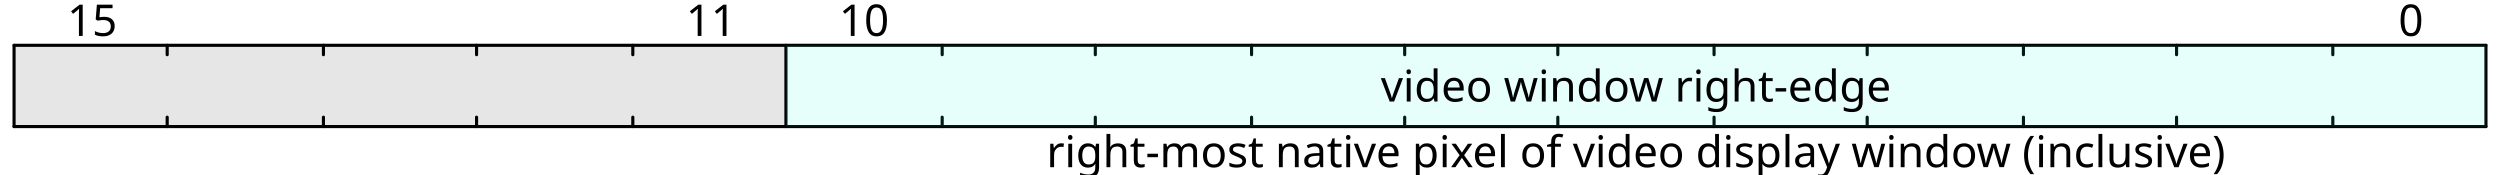
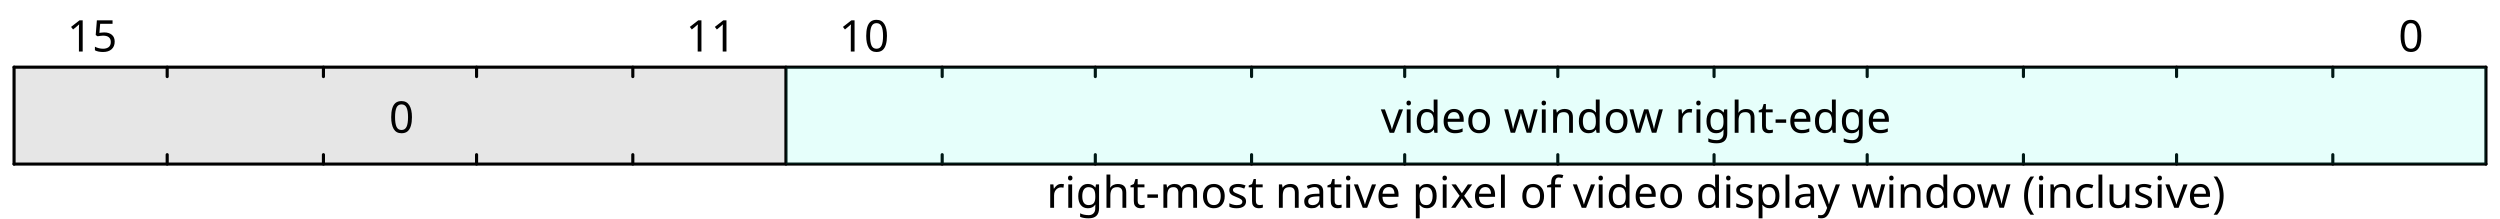
- <svg xmlns="http://www.w3.org/2000/svg" width="800" height="56" style="background-color:white" viewBox="0 0 800 56" class="WaveDrom">
+ <svg xmlns="http://www.w3.org/2000/svg" width="800" height="70" viewBox="0 0 800 70" class="WaveDrom">
  <g transform="translate(0.5,0.5)" text-anchor="middle" font-size="14" font-family="sans-serif" font-weight="normal">
-     <g transform="translate(4,14)">
+     <g transform="translate(4,21)">
      <g stroke="black" stroke-width="1" stroke-linecap="round">
        <line x2="791" />
-         <line y2="26" />
-         <line x2="791" y1="26" y2="26" />
-         <line x1="791" x2="791" y2="26" />
+         <line y2="31" />
+         <line x2="791" y1="31" y2="31" />
+         <line x1="791" x2="791" y2="31" />
        <line x1="742" x2="742" y2="3" />
-         <line x1="742" x2="742" y1="26" y2="23" />
+         <line x1="742" x2="742" y1="31" y2="28" />
        <line x1="692" x2="692" y2="3" />
-         <line x1="692" x2="692" y1="26" y2="23" />
+         <line x1="692" x2="692" y1="31" y2="28" />
        <line x1="643" x2="643" y2="3" />
-         <line x1="643" x2="643" y1="26" y2="23" />
+         <line x1="643" x2="643" y1="31" y2="28" />
        <line x1="593" x2="593" y2="3" />
-         <line x1="593" x2="593" y1="26" y2="23" />
+         <line x1="593" x2="593" y1="31" y2="28" />
        <line x1="544" x2="544" y2="3" />
-         <line x1="544" x2="544" y1="26" y2="23" />
+         <line x1="544" x2="544" y1="31" y2="28" />
        <line x1="494" x2="494" y2="3" />
-         <line x1="494" x2="494" y1="26" y2="23" />
+         <line x1="494" x2="494" y1="31" y2="28" />
        <line x1="445" x2="445" y2="3" />
-         <line x1="445" x2="445" y1="26" y2="23" />
+         <line x1="445" x2="445" y1="31" y2="28" />
        <line x1="396" x2="396" y2="3" />
-         <line x1="396" x2="396" y1="26" y2="23" />
+         <line x1="396" x2="396" y1="31" y2="28" />
        <line x1="346" x2="346" y2="3" />
-         <line x1="346" x2="346" y1="26" y2="23" />
+         <line x1="346" x2="346" y1="31" y2="28" />
        <line x1="297" x2="297" y2="3" />
-         <line x1="297" x2="297" y1="26" y2="23" />
-         <line x1="247" x2="247" y2="26" />
+         <line x1="297" x2="297" y1="31" y2="28" />
+         <line x1="247" x2="247" y2="31" />
        <line x1="198" x2="198" y2="3" />
-         <line x1="198" x2="198" y1="26" y2="23" />
+         <line x1="198" x2="198" y1="31" y2="28" />
        <line x1="148" x2="148" y2="3" />
-         <line x1="148" x2="148" y1="26" y2="23" />
+         <line x1="148" x2="148" y1="31" y2="28" />
        <line x1="99" x2="99" y2="3" />
-         <line x1="99" x2="99" y1="26" y2="23" />
+         <line x1="99" x2="99" y1="31" y2="28" />
        <line x1="49" x2="49" y2="3" />
-         <line x1="49" x2="49" y1="26" y2="23" />
+         <line x1="49" x2="49" y1="31" y2="28" />
      </g>
      <g>
        <g>
-           <rect x="247" width="544" height="26" style="fill-opacity:0.1;fill:hsl(170,100%,50%)" />
-           <rect width="247" height="26" style="fill-opacity:0.1" />
+           <rect x="247" width="544" height="31" field="video window right-edge" style="fill-opacity:0.1;fill:hsl(170,100%,50%)" />
+           <rect width="247" height="31" field="0" style="fill-opacity:0.1" />
        </g>
-         <g transform="translate(25,-3)">
-           <text x="742">0</text>
-           <text x="247">10</text>
-           <text x="198">11</text>
-           <text>15</text>
+         <g transform="translate(25,-11)">
+           <g transform="translate(742)">
+             <text y="6">0</text>
+           </g>
+           <g transform="translate(247)">
+             <text y="6">10</text>
+           </g>
+           <g transform="translate(198)">
+             <text y="6">11</text>
+           </g>
+           <g transform="translate(0)">
+             <text y="6">15</text>
+           </g>
        </g>
-         <g transform="translate(25,18)">
-           <text x="494">
-             <tspan>video window right-edge</tspan>
-           </text>
+         <g transform="translate(25,15)">
+           <g transform="translate(494)">
+             <text y="6">
+               <tspan>video window right-edge</tspan>
+             </text>
+           </g>
+           <g transform="translate(99)">
+             <text y="6">
+               <tspan>0</tspan>
+             </text>
+           </g>
        </g>
        <g transform="translate(25,39)">
          <g>
-             <text x="494">
-               <tspan>right-most native pixel of video display window (inclusive)</tspan>
-             </text>
+             <g transform="translate(494)">
+               <text y="6">
+                 <tspan>right-most native pixel of video display window (inclusive)</tspan>
+               </text>
+             </g>
          </g>
        </g>
      </g>
    </g>
  </g>
</svg>
